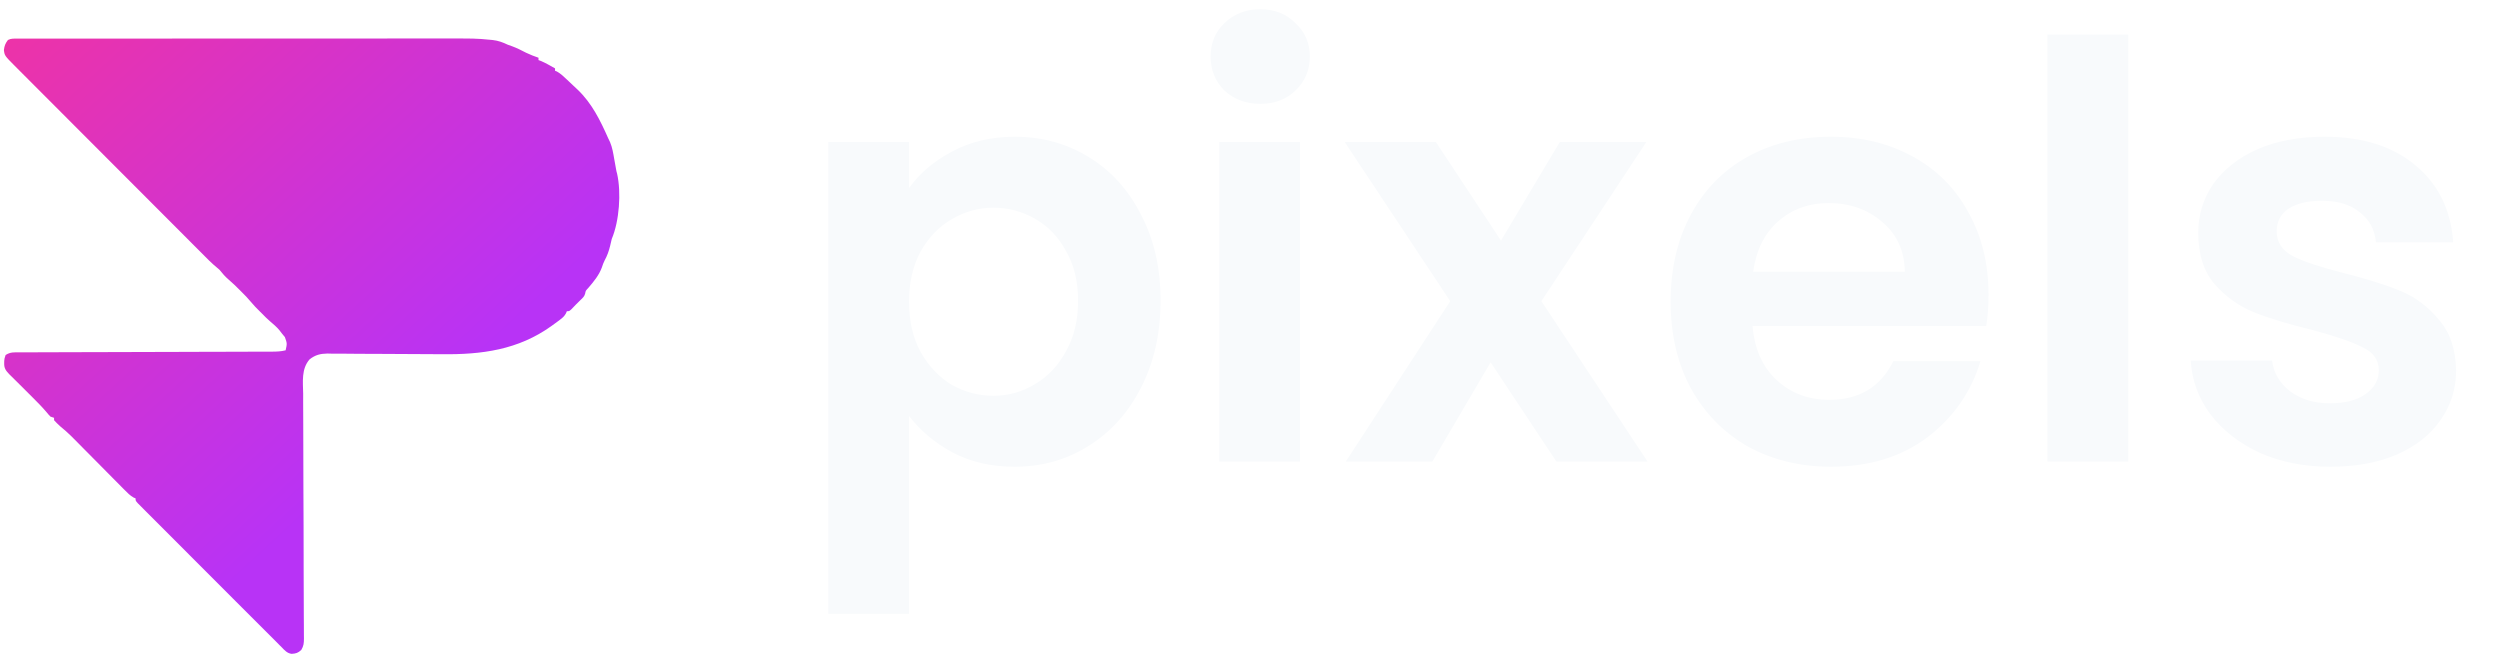
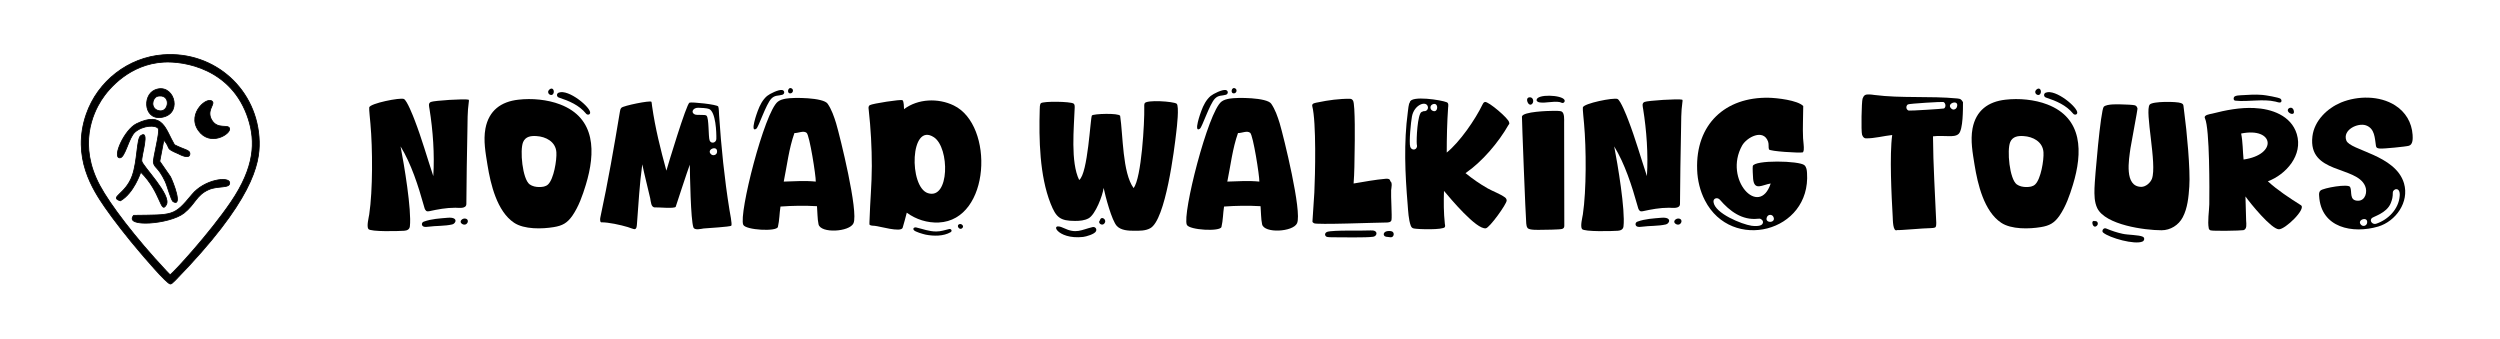
- <svg xmlns="http://www.w3.org/2000/svg" width="130" height="34" viewBox="0 0 130 34" fill="none">
-   <path d="M47.27 9.78C47.81 9.02 48.55 8.39 49.49 7.89C50.45 7.37 51.54 7.11 52.76 7.11C54.18 7.11 55.46 7.46 56.6 8.16C57.76 8.86 58.67 9.86 59.33 11.161C60.01 12.441 60.35 13.931 60.35 15.63C60.35 17.331 60.01 18.84 59.33 20.16C58.67 21.46 57.76 22.471 56.6 23.191C55.46 23.91 54.18 24.27 52.76 24.27C51.54 24.27 50.46 24.02 49.52 23.52C48.6 23.02 47.85 22.39 47.27 21.631V31.921H43.07V7.38H47.27V9.78ZM56.06 15.63C56.06 14.63 55.85 13.771 55.43 13.05C55.03 12.31 54.49 11.751 53.81 11.37C53.15 10.991 52.43 10.8 51.65 10.8C50.89 10.8 50.17 11.001 49.49 11.4C48.83 11.78 48.29 12.341 47.87 13.081C47.47 13.82 47.27 14.691 47.27 15.691C47.27 16.691 47.47 17.561 47.87 18.3C48.29 19.041 48.83 19.61 49.49 20.011C50.17 20.39 50.89 20.581 51.65 20.581C52.43 20.581 53.15 20.381 53.81 19.98C54.49 19.581 55.03 19.011 55.43 18.27C55.85 17.53 56.06 16.651 56.06 15.63ZM65.532 5.4C64.792 5.4 64.172 5.17 63.672 4.71C63.192 4.23 62.952 3.64 62.952 2.94C62.952 2.24 63.192 1.66 63.672 1.2C64.172 0.72 64.792 0.48 65.532 0.48C66.272 0.48 66.882 0.72 67.362 1.2C67.862 1.66 68.112 2.24 68.112 2.94C68.112 3.64 67.862 4.23 67.362 4.71C66.882 5.17 66.272 5.4 65.532 5.4ZM67.602 7.38V24H63.402V7.38H67.602ZM80.932 24L77.512 18.84L74.482 24H69.982L75.412 15.661L69.922 7.38H74.662L78.052 12.511L81.112 7.38H85.612L80.152 15.661L85.672 24H80.932ZM103.403 15.331C103.403 15.931 103.363 16.471 103.283 16.951H91.133C91.233 18.151 91.653 19.09 92.393 19.77C93.133 20.451 94.043 20.791 95.123 20.791C96.683 20.791 97.793 20.12 98.453 18.78H102.983C102.503 20.381 101.583 21.701 100.223 22.741C98.863 23.761 97.193 24.27 95.213 24.27C93.613 24.27 92.173 23.921 90.893 23.221C89.633 22.5 88.643 21.491 87.923 20.191C87.223 18.89 86.873 17.39 86.873 15.691C86.873 13.97 87.223 12.46 87.923 11.161C88.623 9.86 89.603 8.86 90.863 8.16C92.123 7.46 93.573 7.11 95.213 7.11C96.793 7.11 98.203 7.45 99.443 8.13C100.703 8.81 101.673 9.78 102.353 11.04C103.053 12.28 103.403 13.71 103.403 15.331ZM99.053 14.13C99.033 13.05 98.643 12.191 97.883 11.55C97.123 10.89 96.193 10.56 95.093 10.56C94.053 10.56 93.173 10.88 92.453 11.521C91.753 12.14 91.323 13.011 91.163 14.13H99.053ZM110.668 1.8V24H106.468V1.8H110.668ZM121.178 24.27C119.818 24.27 118.598 24.03 117.518 23.55C116.438 23.05 115.578 22.381 114.938 21.541C114.318 20.701 113.978 19.77 113.918 18.75H118.148C118.228 19.39 118.538 19.921 119.078 20.34C119.638 20.761 120.328 20.971 121.148 20.971C121.948 20.971 122.568 20.811 123.008 20.491C123.468 20.171 123.698 19.761 123.698 19.261C123.698 18.721 123.418 18.32 122.858 18.061C122.318 17.78 121.448 17.48 120.248 17.16C119.008 16.86 117.988 16.55 117.188 16.23C116.408 15.911 115.728 15.421 115.148 14.761C114.588 14.101 114.308 13.21 114.308 12.091C114.308 11.171 114.568 10.331 115.088 9.57C115.628 8.81 116.388 8.21 117.368 7.77C118.368 7.33 119.538 7.11 120.878 7.11C122.858 7.11 124.438 7.61 125.618 8.61C126.798 9.59 127.448 10.921 127.568 12.601H123.548C123.488 11.941 123.208 11.421 122.708 11.04C122.228 10.64 121.578 10.441 120.758 10.441C119.998 10.441 119.408 10.581 118.988 10.861C118.588 11.14 118.388 11.53 118.388 12.03C118.388 12.591 118.668 13.021 119.228 13.32C119.788 13.601 120.658 13.89 121.838 14.191C123.038 14.491 124.028 14.8 124.808 15.12C125.588 15.441 126.258 15.941 126.818 16.62C127.398 17.28 127.698 18.16 127.718 19.261C127.718 20.221 127.448 21.081 126.908 21.84C126.388 22.601 125.628 23.201 124.628 23.64C123.648 24.061 122.498 24.27 121.178 24.27Z" fill="#F8FAFC" />
-   <path d="M0.927 2.009C0.968 2.009 1.008 2.009 1.05 2.008C1.188 2.008 1.325 2.008 1.463 2.008C1.562 2.008 1.661 2.008 1.76 2.008C2.033 2.008 2.307 2.008 2.58 2.008C2.875 2.008 3.169 2.007 3.463 2.007C4.041 2.007 4.619 2.006 5.196 2.006C5.666 2.006 6.136 2.006 6.606 2.006C7.939 2.005 9.271 2.005 10.604 2.005C10.676 2.005 10.748 2.005 10.822 2.005C10.894 2.005 10.966 2.005 11.04 2.005C12.205 2.005 13.369 2.005 14.534 2.004C15.73 2.003 16.926 2.003 18.122 2.003C18.793 2.003 19.465 2.002 20.136 2.002C20.708 2.001 21.281 2.001 21.853 2.001C22.144 2.002 22.436 2.002 22.728 2.001C24.741 1.998 24.741 1.998 25.481 2.068C25.527 2.072 25.573 2.076 25.62 2.081C25.913 2.115 26.141 2.2 26.404 2.325C26.482 2.354 26.56 2.382 26.639 2.409C26.889 2.501 27.121 2.621 27.358 2.743C27.568 2.846 27.782 2.925 28.002 3.002C28.002 3.043 28.002 3.083 28.002 3.125C28.041 3.139 28.081 3.153 28.121 3.168C28.379 3.278 28.619 3.417 28.862 3.556C28.862 3.597 28.862 3.638 28.862 3.68C28.895 3.693 28.927 3.706 28.961 3.719C29.165 3.835 29.326 3.992 29.496 4.153C29.549 4.204 29.549 4.204 29.604 4.255C29.674 4.321 29.744 4.388 29.814 4.454C29.887 4.524 29.961 4.592 30.035 4.661C30.777 5.366 31.218 6.267 31.627 7.191C31.658 7.256 31.69 7.322 31.722 7.389C31.843 7.675 31.889 7.975 31.942 8.28C31.963 8.394 31.983 8.509 32.004 8.623C32.013 8.673 32.022 8.723 32.031 8.775C32.055 8.912 32.055 8.912 32.09 9.034C32.309 10.02 32.207 11.488 31.811 12.426C31.782 12.545 31.753 12.664 31.727 12.784C31.66 13.061 31.576 13.295 31.44 13.544C31.38 13.659 31.341 13.773 31.301 13.896C31.154 14.304 30.871 14.65 30.59 14.974C30.454 15.119 30.454 15.119 30.429 15.263C30.389 15.417 30.303 15.491 30.189 15.598C30.023 15.754 29.867 15.921 29.708 16.086C29.599 16.183 29.599 16.183 29.477 16.183C29.453 16.238 29.453 16.238 29.43 16.294C29.344 16.447 29.262 16.518 29.123 16.623C29.076 16.658 29.029 16.693 28.981 16.73C28.905 16.785 28.905 16.785 28.828 16.841C28.775 16.88 28.723 16.918 28.669 16.957C26.944 18.191 25.058 18.444 22.972 18.419C22.706 18.416 22.44 18.415 22.174 18.415C21.418 18.414 20.663 18.41 19.907 18.403C19.487 18.399 19.067 18.397 18.647 18.398C18.383 18.398 18.119 18.395 17.855 18.391C17.653 18.388 17.45 18.39 17.247 18.39C17.14 18.387 17.14 18.387 17.029 18.384C16.656 18.39 16.396 18.454 16.098 18.687C15.662 19.188 15.755 19.849 15.765 20.477C15.765 20.62 15.765 20.763 15.764 20.906C15.763 21.212 15.765 21.519 15.768 21.826C15.772 22.31 15.772 22.795 15.772 23.28C15.772 23.959 15.774 24.639 15.777 25.318C15.781 26.017 15.784 26.715 15.786 27.414C15.786 27.457 15.786 27.5 15.786 27.545C15.788 28.015 15.789 28.485 15.789 28.956C15.789 28.997 15.789 29.038 15.789 29.081C15.789 29.287 15.79 29.493 15.79 29.699C15.79 30.181 15.792 30.663 15.795 31.145C15.797 31.445 15.797 31.744 15.798 32.044C15.799 32.183 15.799 32.322 15.801 32.461C15.803 32.65 15.803 32.84 15.803 33.029C15.804 33.084 15.805 33.14 15.805 33.197C15.804 33.446 15.794 33.581 15.665 33.8C15.491 33.956 15.39 33.986 15.162 34C14.933 33.969 14.8 33.818 14.648 33.658C14.591 33.601 14.591 33.601 14.532 33.543C14.443 33.454 14.355 33.365 14.267 33.275C14.1 33.105 13.931 32.937 13.761 32.77C13.371 32.384 12.983 31.996 12.596 31.607C12.479 31.491 12.363 31.374 12.247 31.258C11.84 30.851 11.434 30.444 11.028 30.037C10.649 29.657 10.271 29.279 9.892 28.9C9.566 28.573 9.24 28.247 8.914 27.92C8.719 27.725 8.525 27.531 8.331 27.336C8.148 27.154 7.967 26.972 7.785 26.79C7.718 26.723 7.651 26.656 7.584 26.589C7.493 26.498 7.403 26.407 7.312 26.316C7.261 26.265 7.21 26.214 7.158 26.161C7.05 26.038 7.05 26.038 7.05 25.915C6.999 25.894 6.999 25.894 6.948 25.873C6.763 25.768 6.625 25.628 6.478 25.477C6.446 25.445 6.414 25.413 6.381 25.38C6.276 25.275 6.172 25.169 6.068 25.063C5.994 24.989 5.921 24.915 5.848 24.842C5.655 24.648 5.463 24.454 5.271 24.259C4.964 23.949 4.656 23.639 4.349 23.329C4.241 23.221 4.135 23.113 4.028 23.004C3.962 22.938 3.895 22.871 3.829 22.804C3.8 22.774 3.77 22.744 3.74 22.713C3.542 22.514 3.334 22.336 3.118 22.157C2.941 21.992 2.941 21.992 2.811 21.85C2.811 21.809 2.811 21.768 2.811 21.726C2.75 21.706 2.689 21.686 2.626 21.665C2.532 21.569 2.532 21.569 2.431 21.446C2.199 21.172 1.952 20.92 1.697 20.668C1.655 20.626 1.612 20.583 1.569 20.54C1.487 20.458 1.405 20.377 1.323 20.295C1.183 20.157 1.045 20.018 0.906 19.879C0.833 19.807 0.833 19.807 0.759 19.734C0.713 19.688 0.666 19.641 0.618 19.594C0.571 19.547 0.524 19.501 0.475 19.453C0.299 19.267 0.213 19.148 0.218 18.893C0.219 18.851 0.219 18.809 0.22 18.766C0.23 18.647 0.23 18.647 0.291 18.462C0.535 18.299 0.747 18.321 1.03 18.322C1.116 18.322 1.116 18.322 1.204 18.321C1.397 18.32 1.59 18.32 1.783 18.32C1.922 18.32 2.06 18.319 2.198 18.319C2.496 18.317 2.794 18.317 3.092 18.316C3.563 18.316 4.033 18.314 4.504 18.312C5.164 18.31 5.824 18.308 6.484 18.307C6.547 18.306 6.547 18.306 6.611 18.306C6.653 18.306 6.695 18.306 6.738 18.306C7.333 18.305 7.927 18.303 8.522 18.301C8.563 18.301 8.605 18.301 8.648 18.301C9.345 18.299 10.042 18.297 10.739 18.294C11.208 18.293 11.676 18.292 12.144 18.291C12.435 18.29 12.726 18.289 13.018 18.288C13.153 18.288 13.288 18.288 13.423 18.288C13.608 18.287 13.792 18.287 13.976 18.286C14.03 18.286 14.084 18.286 14.139 18.286C14.385 18.285 14.613 18.277 14.853 18.216C14.932 17.861 14.932 17.861 14.815 17.53C14.767 17.472 14.719 17.413 14.669 17.353C14.622 17.292 14.575 17.231 14.527 17.169C14.379 16.993 14.211 16.849 14.035 16.702C13.89 16.578 13.758 16.443 13.624 16.306C13.59 16.273 13.556 16.239 13.521 16.204C13.35 16.036 13.184 15.868 13.033 15.683C12.89 15.509 12.74 15.354 12.58 15.197C12.548 15.165 12.515 15.132 12.482 15.098C12.292 14.904 12.099 14.72 11.893 14.543C11.708 14.384 11.564 14.218 11.412 14.027C11.31 13.934 11.205 13.845 11.098 13.758C10.949 13.629 10.814 13.489 10.675 13.35C10.61 13.284 10.544 13.219 10.479 13.153C10.443 13.117 10.407 13.081 10.37 13.044C10.331 13.005 10.293 12.966 10.253 12.927C10.166 12.84 10.079 12.753 9.992 12.666C9.946 12.62 9.9 12.574 9.853 12.526C8.823 11.495 7.793 10.464 6.764 9.432C6.612 9.28 6.46 9.127 6.308 8.975C6.278 8.945 6.247 8.914 6.216 8.883C5.725 8.392 5.234 7.9 4.743 7.408C4.239 6.903 3.735 6.398 3.23 5.892C2.947 5.609 2.664 5.325 2.381 5.042C2.115 4.776 1.849 4.509 1.583 4.242C1.486 4.145 1.388 4.047 1.29 3.949C1.157 3.816 1.024 3.682 0.89 3.548C0.852 3.51 0.813 3.471 0.773 3.431C0.24 2.895 0.24 2.895 0.203 2.602C0.231 2.376 0.277 2.258 0.414 2.078C0.588 1.991 0.733 2.009 0.927 2.009Z" fill="url(#paint0_linear_7130_1281)" />
+ <svg xmlns="http://www.w3.org/2000/svg" xmlns:xlink="http://www.w3.org/1999/xlink" version="1.1" width="304.8mm" height="41.275mm" viewBox="0 0 304.8 41.275">
  <defs>
-     <linearGradient id="paint0_linear_7130_1281" x1="-2.037" y1="-2.8" x2="21.003" y2="22.16" gradientUnits="userSpaceOnUse">
-       <stop stop-color="#F6339A" />
-       <stop offset="1" stop-color="#B833F6" />
-     </linearGradient>
+     <path id="path_2026ed823f460e1adfd6be880aa170bc" d="M 48.837 17.851 C 50.139 19.972 51 22.671 51.672 25.071 C 51.735 25.285 51.777 25.563 51.966 25.713 C 52.05 25.778 52.197 25.778 52.302 25.756 C 53.394 25.521 54.381 25.328 55.515 25.328 C 55.935 25.328 56.859 25.499 56.859 24.856 C 56.88 21.9 56.922 18.943 56.985 15.987 C 57.006 14.83 56.985 13.587 57.153 12.451 C 57.174 12.344 57.195 12.237 57.132 12.152 C 56.649 12.023 52.932 12.259 52.533 12.43 C 52.176 12.58 52.323 12.987 52.365 13.287 C 52.785 15.901 52.995 18.815 52.827 21.471 C 52.071 19.2 51.42 16.886 50.559 14.658 C 50.391 14.208 49.614 12.216 49.236 12.066 C 48.774 11.873 45.121 12.601 45.016 13.094 C 44.974 13.287 45.142 14.765 45.163 15.087 C 45.436 18.108 45.457 23.185 45.016 26.142 C 44.953 26.549 44.68 27.577 44.911 27.92 C 45.163 28.284 48.69 28.177 49.278 28.134 C 49.614 28.113 49.929 27.984 49.971 27.599 C 50.202 25.606 49.257 19.993 48.837 17.851 Z M 52.218 27.642 C 53.163 27.513 54.213 27.577 55.137 27.363 C 55.599 27.256 55.914 26.442 54.591 26.549 C 53.604 26.635 52.617 26.677 51.672 27.02 C 51.358 27.127 51.358 27.556 51.694 27.642 C 51.84 27.684 52.071 27.663 52.218 27.642 Z M 56.775 26.656 C 56.376 26.549 55.893 27.02 56.334 27.299 C 56.922 27.663 57.342 26.806 56.775 26.656 Z" fill-rule="evenodd" fill="#000000" fill-opacity="1" stroke="none" stroke-opacity="1" stroke-width="0.1" stroke-linecap="round" stroke-linejoin="round" />
+     <path id="path_f3adf2d273e6dd551e8abb9b780e9c8e" d="M 67.457 11.425 C 67.646 11.082 67.394 10.589 67.016 10.889 C 66.491 11.318 67.205 11.853 67.457 11.425 Z M 71.949 13.783 C 72.096 13.141 69.304 10.805 68.107 11.298 C 67.813 11.427 67.855 11.812 68.149 11.898 C 69.388 12.305 70.606 12.819 71.446 13.847 C 71.572 14.019 71.886 14.04 71.949 13.783 Z M 67.519 27.688 C 68.569 27.516 69.157 27.195 69.787 26.295 C 70.564 25.16 71.026 23.831 71.425 22.525 C 72.621 18.604 72.663 14.405 68.296 12.733 C 66.742 12.134 64.832 11.962 63.194 12.155 C 61.094 12.391 59.604 13.462 59.184 15.669 C 58.911 17.147 59.205 18.668 59.436 20.125 C 59.814 22.46 60.59 25.76 62.669 27.152 C 63.908 27.988 66.112 27.924 67.519 27.688 Z M 65.733 22.803 C 65.334 22.803 64.914 22.717 64.578 22.482 C 63.696 21.839 63.36 18.304 63.78 17.318 C 64.074 16.633 64.746 16.547 65.397 16.59 C 66.552 16.654 67.749 17.276 67.833 18.561 C 67.896 19.525 67.518 21.818 66.825 22.482 C 66.531 22.76 66.132 22.803 65.733 22.803 Z" fill-rule="evenodd" fill="#000000" fill-opacity="1" stroke="none" stroke-opacity="1" stroke-width="0.1" stroke-linecap="round" stroke-linejoin="round" />
+     <path id="path_8a822ef4f488ee7a4ec1c441ab9542ff" d="M 81.246 20.807 C 80.532 18.215 79.881 15.601 79.503 12.945 C 79.482 12.837 79.461 12.473 79.419 12.409 C 79.293 12.216 76.017 12.88 75.765 13.137 C 75.639 13.266 75.597 13.459 75.576 13.63 C 74.863 17.937 74.128 22.179 73.204 26.464 C 73.162 26.614 73.12 27.042 73.288 27.106 C 74.17 27.085 75.681 27.428 76.542 27.685 C 76.689 27.728 77.277 27.963 77.382 27.942 C 77.634 27.899 77.634 27.535 77.655 27.342 C 77.844 24.9 77.97 22.457 78.306 20.036 C 78.6 21.429 78.957 22.8 79.272 24.171 C 79.356 24.557 79.356 25.328 79.881 25.285 C 80.322 25.264 82.169 25.457 82.379 25.221 C 82.379 25.221 83.87 20.658 84.101 20.079 C 84.122 21.364 84.206 26.806 84.542 27.728 C 84.689 28.113 85.487 27.899 85.781 27.856 C 86.181 27.813 89.037 27.663 89.163 27.513 C 89.289 27.363 88.974 25.842 88.932 25.564 C 88.323 21.772 87.924 17.872 87.672 14.037 C 87.651 13.802 87.651 13.159 87.567 12.987 C 87.441 12.73 84.312 12.409 84.06 12.516 C 83.682 12.688 81.456 20.058 81.246 20.807 Z M 86.517 17.122 C 86.349 16.651 86.454 14.402 86.139 14.102 C 85.971 13.93 84.983 14.08 84.71 13.952 C 84.185 13.716 84.479 13.137 85.11 13.137 C 85.383 13.137 86.223 13.18 86.454 13.287 C 87.273 13.652 87.357 16.158 87.336 16.951 C 87.315 17.422 86.685 17.572 86.517 17.122 Z M 86.727 18.836 C 85.992 18.237 87.546 17.615 87.42 18.558 C 87.378 18.879 86.979 19.029 86.727 18.836 Z" fill-rule="evenodd" fill="#000000" fill-opacity="1" stroke="none" stroke-opacity="1" stroke-width="0.1" stroke-linecap="round" stroke-linejoin="round" />
+     <path id="path_ad9d5d152859b66e636fb65929da0765" d="M 96.52 10.782 C 96.058 10.525 95.869 11.446 96.394 11.382 C 96.688 11.339 96.793 10.932 96.52 10.782 Z M 92.216 15.688 C 92.489 15.496 93.392 12.689 94.043 12.025 C 94.484 11.575 94.883 11.703 95.386 11.553 C 95.701 11.446 95.68 11.039 95.365 10.975 C 94.946 10.889 93.854 11.425 93.518 11.703 C 92.972 12.175 92.636 12.839 92.384 13.524 C 92.321 13.674 91.376 16.288 92.216 15.688 Z M 95.156 25.182 C 96.646 25.075 98.116 25.053 99.607 25.139 C 99.67 25.825 99.649 26.682 99.796 27.346 C 100.048 28.481 103.575 28.288 104.058 27.217 C 104.688 25.825 102.42 16.655 101.937 15.026 C 101.685 14.212 101.391 13.355 100.909 12.648 C 100.384 11.877 96.73 11.856 95.806 12.027 C 95.471 12.091 95.114 12.177 94.841 12.391 C 93.203 13.634 90.032 26.146 90.62 27.41 C 90.914 28.053 94.694 28.267 94.841 27.667 C 95.03 26.896 95.03 25.975 95.156 25.182 Z M 95.554 22.14 C 95.953 20.189 96.184 18.109 96.856 16.222 C 97.297 16.243 97.99 15.879 98.347 16.201 C 98.704 16.501 99.481 21.453 99.46 22.14 C 98.2 22.011 96.814 22.097 95.554 22.14 Z" fill-rule="evenodd" fill="#000000" fill-opacity="1" stroke="none" stroke-opacity="1" stroke-width="0.1" stroke-linecap="round" stroke-linejoin="round" />
+     <path id="path_2fdb481210e6fba3121f007f2d252599" d="M 110.554 25.929 C 111.688 26.763 113.073 27.191 114.458 27.127 C 120.778 26.827 121.24 15.259 116.285 12.859 C 114.395 11.938 111.918 12.024 110.219 13.309 C 110.198 13.073 110.219 12.366 110.029 12.216 C 109.862 12.088 106.376 12.623 106.061 12.816 C 105.83 12.945 105.893 13.18 105.914 13.395 C 106.166 15.666 106.292 17.98 106.292 20.251 C 106.292 22.436 106.082 24.557 106.019 26.72 C 106.019 26.806 105.977 27.383 106.019 27.405 C 106.187 27.533 106.439 27.511 106.649 27.533 C 107.216 27.576 109.841 28.372 110.05 27.772 C 110.24 27.194 110.386 26.529 110.554 25.929 Z M 113.134 23.55 C 110.782 22.801 110.95 14.809 113.869 16.737 C 115.8 18.023 115.779 24.386 113.134 23.55 Z M 117.355 27.771 C 117.544 27.536 117.229 27.257 116.998 27.321 C 116.494 27.45 116.998 28.2 117.355 27.771 Z M 115.906 28.305 C 116.137 28.156 115.969 27.877 115.738 27.92 C 115.172 28.049 114.731 28.222 114.143 28.222 C 113.262 28.222 112.527 27.92 111.688 27.727 C 111.499 27.683 111.268 27.813 111.394 28.027 C 111.52 28.263 112.569 28.541 112.842 28.605 C 113.808 28.798 115.025 28.82 115.906 28.305 Z" fill-rule="evenodd" fill="#000000" fill-opacity="1" stroke="none" stroke-opacity="1" stroke-width="0.1" stroke-linecap="round" stroke-linejoin="round" />
+     <path id="path_ff45c3be2d8b16e1b05fecb6e4e06876" d="M 138.207 22.928 C 136.842 21.064 136.926 16.479 136.569 14.123 C 136.401 13.758 133.294 13.866 133.126 14.08 C 132.937 14.315 132.643 21.171 131.572 21.943 C 130.501 19.757 130.942 15.558 131.026 13.137 C 131.026 12.966 131.047 12.73 130.879 12.623 C 130.48 12.366 127.225 12.323 126.91 12.58 C 126.763 12.709 126.763 13.159 126.763 13.351 C 126.658 16.972 126.742 21.407 128.086 24.814 C 128.758 26.506 129.241 26.935 131.068 26.935 C 131.635 26.935 132.223 26.892 132.727 26.613 C 133.546 26.163 134.448 23.828 134.554 22.907 C 134.763 23.914 135.54 26.892 136.17 27.556 C 136.674 28.092 137.577 28.134 138.27 28.134 C 138.921 28.134 139.635 28.156 140.223 27.834 C 142.112 26.849 143.183 18.151 143.414 16.094 C 143.477 15.58 143.792 12.923 143.456 12.644 C 143.099 12.366 139.74 12.13 139.551 12.602 C 139.488 12.773 139.509 12.944 139.509 13.116 C 139.551 14.873 139.173 21.728 138.207 22.928 Z M 134.109 26.851 C 133.773 27.172 134.34 27.579 134.613 27.279 C 135.075 26.786 134.235 26.251 134.109 26.851 Z M 132.054 28.887 C 132.411 28.845 133.482 28.545 133.629 28.18 C 133.755 27.879 133.503 27.622 133.209 27.686 C 131.781 28.029 131.235 28.545 129.66 27.793 C 127.855 26.935 128.799 29.252 132.054 28.887 Z" fill-rule="evenodd" fill="#000000" fill-opacity="1" stroke="none" stroke-opacity="1" stroke-width="0.1" stroke-linecap="round" stroke-linejoin="round" />
+     <path id="path_6e0afad9224d251b874d6357e0167268" d="M 150.601 10.782 C 150.139 10.525 149.95 11.446 150.475 11.382 C 150.768 11.339 150.874 10.932 150.601 10.782 Z M 146.296 15.688 C 146.569 15.496 147.472 12.689 148.123 12.025 C 148.564 11.575 148.963 11.703 149.467 11.553 C 149.782 11.446 149.761 11.039 149.446 10.975 C 149.026 10.889 147.934 11.425 147.598 11.703 C 147.052 12.175 146.716 12.839 146.464 13.524 C 146.401 13.674 145.456 16.288 146.296 15.688 Z M 149.236 25.182 C 150.726 25.075 152.196 25.053 153.687 25.139 C 153.75 25.825 153.729 26.682 153.876 27.346 C 154.128 28.481 157.655 28.288 158.138 27.217 C 158.768 25.825 156.5 16.655 156.018 15.026 C 155.766 14.212 155.472 13.355 154.989 12.648 C 154.464 11.877 150.81 11.856 149.887 12.027 C 149.551 12.091 149.194 12.177 148.921 12.391 C 147.283 13.634 144.113 26.146 144.701 27.41 C 144.994 28.053 148.774 28.267 148.921 27.667 C 149.11 26.896 149.11 25.975 149.236 25.182 Z M 149.635 22.14 C 150.034 20.189 150.265 18.109 150.936 16.222 C 151.377 16.243 152.07 15.879 152.427 16.201 C 152.784 16.501 153.561 21.453 153.54 22.14 C 152.28 22.011 150.894 22.097 149.635 22.14 Z" fill-rule="evenodd" fill="#000000" fill-opacity="1" stroke="none" stroke-opacity="1" stroke-width="0.1" stroke-linecap="round" stroke-linejoin="round" />
+     <path id="path_9341829e46a2b0abaa0c1e3cd93c0251" d="M 169.503 22.094 C 169.482 21.794 169.188 21.773 168.957 21.794 C 167.677 21.902 166.312 22.159 165.031 22.373 C 165.136 21.045 165.136 19.695 165.157 18.367 C 165.178 17.509 165.241 12.732 164.968 12.282 C 164.863 12.11 164.758 12.046 164.569 12.046 C 163.351 12.025 161.903 12.218 160.706 12.475 C 160.433 12.539 159.887 12.56 159.992 12.946 C 160.496 14.896 160.349 21.345 160.244 23.487 L 160.013 27.022 C 160.034 27.108 160.118 27.172 160.202 27.215 C 160.349 27.429 167.97 27.129 169.02 27.129 C 169.251 27.129 169.587 27.108 169.65 26.829 C 169.734 26.401 169.566 23.937 169.608 23.187 C 169.629 22.93 169.797 22.244 169.503 22.094 Z M 162.511 28.929 C 163.561 28.929 166.543 28.993 167.425 28.865 C 167.949 28.779 168.054 28.029 167.11 28.093 C 166.081 28.158 162.574 28.029 161.819 28.265 C 161.525 28.372 161.441 28.693 161.734 28.865 C 161.861 28.929 162.343 28.929 162.511 28.929 Z M 169.587 28.179 C 168.537 28.051 168.537 28.8 168.999 28.865 L 169.545 28.929 C 169.986 28.972 170.091 28.243 169.587 28.179 Z" fill-rule="evenodd" fill="#000000" fill-opacity="1" stroke="none" stroke-opacity="1" stroke-width="0.1" stroke-linecap="round" stroke-linejoin="round" />
+     <path id="path_26f6d6357fdeb3027ac4b969fab4e4aa" d="M 176.05 23.272 C 176.806 24.172 179.998 28.007 181.152 27.835 C 181.614 27.771 183.693 24.879 183.693 24.45 C 183.693 24.3 183.609 24.15 183.483 24.064 C 182.895 23.636 182.035 23.336 181.384 22.972 C 180.439 22.436 179.515 21.794 178.675 21.108 C 180.712 19.715 182.706 17.359 183.924 15.216 C 184.008 15.152 184.05 15.023 183.987 14.916 C 183.987 14.488 181.468 12.345 181.048 12.431 C 180.88 12.474 180.817 12.602 180.754 12.731 C 179.872 14.573 177.961 17.337 176.386 18.601 C 176.386 16.78 176.428 14.916 176.554 13.116 C 176.575 12.924 176.638 12.581 176.407 12.474 C 175.778 12.195 171.978 11.595 171.893 12.474 C 171.726 12.645 171.684 13.395 171.642 13.652 C 171.138 17.423 171.306 21.151 171.621 24.943 C 171.684 25.736 171.726 26.764 171.999 27.514 C 172.083 27.707 172.166 27.814 172.376 27.857 C 172.88 27.964 175.966 28.05 176.155 27.685 C 176.218 27.557 176.176 27.407 176.155 27.278 C 176.008 25.95 176.008 24.6 176.05 23.272 Z M 173.59 13.545 L 173.319 13.652 C 172.819 13.888 172.672 17.016 172.735 17.594 C 172.756 17.701 172.777 17.787 172.756 17.894 C 172.651 18.344 172.083 18.344 171.936 17.894 C 171.768 17.359 172.019 14.852 172.144 14.209 C 172.416 12.731 173.923 12.216 174.09 13.031 C 174.153 13.331 173.882 13.609 173.59 13.545 Z M 174.656 13.502 C 174.341 13.352 174.299 12.902 174.635 12.731 C 175.433 12.345 175.391 13.866 174.656 13.502 Z" fill-rule="evenodd" fill="#000000" fill-opacity="1" stroke="none" stroke-opacity="1" stroke-width="0.1" stroke-linecap="round" stroke-linejoin="round" />
+     <path id="path_a903bf7acc85ee94bd3f886681d6ef42" d="M 190.741 12.181 C 190.426 11.56 187.34 11.432 187.34 12.203 C 187.34 12.377 187.571 12.464 187.718 12.486 C 188.474 12.595 189.334 12.309 190.132 12.441 C 190.279 12.463 190.405 12.573 190.552 12.552 C 190.72 12.53 190.825 12.334 190.741 12.181 Z M 186.836 12.616 C 187.025 12.359 186.92 11.909 186.584 11.866 C 185.766 11.78 186.374 13.216 186.836 12.616 Z M 187.802 28.021 C 188.243 28.021 190.174 27.999 190.447 27.913 C 190.636 27.849 190.72 27.742 190.72 27.528 L 190.699 14.951 C 190.699 14.609 190.762 13.795 190.405 13.602 C 190.216 13.495 189.586 13.516 189.355 13.516 C 188.768 13.516 185.702 13.602 185.555 14.202 C 185.534 14.309 185.996 26.371 186.08 27.249 C 186.101 27.442 186.122 27.678 186.269 27.828 C 186.521 28.063 187.466 28.021 187.802 28.021 Z" fill-rule="evenodd" fill="#000000" fill-opacity="1" stroke="none" stroke-opacity="1" stroke-width="0.1" stroke-linecap="round" stroke-linejoin="round" />
+     <path id="path_16ef8e1a6ddd22dbc577bbc5c70d0127" d="M 196.803 17.851 C 198.105 19.972 198.966 22.671 199.638 25.071 C 199.701 25.285 199.743 25.563 199.932 25.713 C 200.016 25.778 200.163 25.778 200.268 25.756 C 201.36 25.521 202.347 25.328 203.481 25.328 C 203.901 25.328 204.825 25.499 204.825 24.856 C 204.846 21.9 204.888 18.943 204.951 15.987 C 204.972 14.83 204.951 13.587 205.119 12.451 C 205.14 12.344 205.161 12.237 205.098 12.152 C 204.615 12.023 200.898 12.259 200.499 12.43 C 200.142 12.58 200.289 12.987 200.331 13.287 C 200.751 15.901 200.961 18.815 200.793 21.471 C 200.037 19.2 199.386 16.886 198.525 14.658 C 198.357 14.208 197.58 12.216 197.202 12.066 C 196.74 11.873 193.087 12.601 192.982 13.094 C 192.94 13.287 193.108 14.765 193.129 15.087 C 193.402 18.108 193.423 23.185 192.982 26.142 C 192.919 26.549 192.646 27.577 192.877 27.92 C 193.129 28.284 196.656 28.177 197.244 28.134 C 197.58 28.113 197.895 27.984 197.937 27.599 C 198.168 25.606 197.223 19.993 196.803 17.851 Z M 200.185 27.642 C 201.129 27.513 202.179 27.577 203.103 27.363 C 203.565 27.256 203.88 26.442 202.557 26.549 C 201.57 26.635 200.583 26.677 199.639 27.02 C 199.324 27.127 199.324 27.556 199.66 27.642 C 199.807 27.684 200.038 27.663 200.185 27.642 Z M 204.741 26.656 C 204.342 26.549 203.859 27.02 204.3 27.299 C 204.888 27.663 205.308 26.806 204.741 26.656 Z" fill-rule="evenodd" fill="#000000" fill-opacity="1" stroke="none" stroke-opacity="1" stroke-width="0.1" stroke-linecap="round" stroke-linejoin="round" />
+     <path id="path_46ab6bcacbf967c209a88245f64c4d12" d="M 215.883 22.372 C 214.497 26.603 210.088 21.886 212.397 17.747 C 212.964 16.739 215.001 15.646 215.568 17.274 C 215.673 17.552 215.589 18.002 215.673 18.216 C 215.778 18.452 219.305 18.666 219.788 18.581 C 219.872 18.516 219.893 18.388 219.914 18.281 C 219.956 17.831 219.851 17.317 219.83 16.845 C 219.767 15.539 219.851 14.232 219.851 12.925 C 219.158 12.218 216.638 11.939 215.652 11.918 C 210.361 11.811 206.708 15.131 206.917 20.701 C 206.959 21.986 207.274 23.293 207.862 24.429 C 211.096 30.749 220.796 28.328 220.313 21.087 C 220.292 20.744 220.25 20.38 219.998 20.144 C 219.389 19.587 213.867 19.48 213.699 20.251 C 213.657 20.487 213.72 21.515 213.741 21.815 C 213.888 23.314 214.875 22.522 215.883 22.372 Z M 213.552 27.525 C 212.377 27.353 209.08 26.025 208.912 24.632 C 208.849 24.161 209.395 24.011 209.689 24.354 C 210.886 25.746 212.398 26.882 214.329 26.668 C 214.476 26.646 214.602 26.646 214.728 26.732 C 214.959 26.882 215.022 27.139 214.833 27.353 C 214.602 27.61 213.867 27.568 213.552 27.525 Z M 215.442 26.432 C 215.589 26.132 216.03 26.111 216.198 26.411 C 216.639 27.246 215.022 27.268 215.442 26.432 Z" fill-rule="evenodd" fill="#000000" fill-opacity="1" stroke="none" stroke-opacity="1" stroke-width="0.1" stroke-linecap="round" stroke-linejoin="round" />
+     <path id="path_0cd4dc35dd5503fca734324496d7f6ea" d="M 231.305 28.05 C 231.62 28.093 234.58 27.815 235.356 27.815 C 235.503 27.815 235.86 27.793 235.965 27.708 C 236.07 27.622 236.07 27.301 236.07 27.173 C 235.923 23.641 235.692 20.153 235.671 16.622 C 236.343 16.536 236.994 16.6 237.666 16.6 C 238.044 16.6 238.506 16.6 238.801 16.321 C 239.347 15.805 239.326 13.268 239.326 12.454 C 239.116 12.111 239.053 12.046 238.633 12.004 C 235.253 11.682 231.851 12.004 228.492 11.575 C 228.219 11.532 227.61 11.447 227.379 11.596 C 227.232 11.682 227.148 11.854 227.085 12.025 C 226.959 12.411 226.896 16.01 227.022 16.417 C 227.106 16.653 227.232 16.867 227.505 16.867 C 228.492 16.888 229.689 16.567 230.697 16.46 C 230.361 18.903 230.613 23.874 230.76 26.445 C 230.781 26.745 230.76 28.329 231.305 28.05 Z M 232.71 13.482 C 232.374 13.375 232.332 12.925 232.605 12.732 C 232.773 12.625 236.826 12.389 236.93 12.432 C 237.224 12.539 237.287 13.053 237.014 13.225 C 236.93 13.267 232.857 13.524 232.71 13.482 Z M 237.94 13.268 C 237.142 12.625 238.906 12.025 238.591 13.032 C 238.507 13.311 238.171 13.46 237.94 13.268 Z" fill-rule="evenodd" fill="#000000" fill-opacity="1" stroke="none" stroke-opacity="1" stroke-width="0.1" stroke-linecap="round" stroke-linejoin="round" />
+     <path id="path_1d603ee866a2ff6a09607884a82dff7b" d="M 248.764 11.425 C 248.953 11.082 248.701 10.589 248.323 10.889 C 247.798 11.318 248.512 11.853 248.764 11.425 Z M 253.256 13.783 C 253.403 13.141 250.611 10.805 249.414 11.298 C 249.12 11.427 249.162 11.812 249.456 11.898 C 250.695 12.305 251.912 12.819 252.752 13.847 C 252.878 14.019 253.193 14.04 253.256 13.783 Z M 248.826 27.688 C 249.876 27.516 250.464 27.195 251.094 26.295 C 251.87 25.16 252.332 23.831 252.731 22.525 C 253.928 18.604 253.97 14.405 249.603 12.733 C 248.049 12.134 246.138 11.962 244.501 12.155 C 242.401 12.391 240.91 13.462 240.49 15.669 C 240.217 17.147 240.511 18.668 240.742 20.125 C 241.12 22.46 241.897 25.76 243.976 27.152 C 245.214 27.988 247.419 27.924 248.826 27.688 Z M 247.04 22.803 C 246.641 22.803 246.221 22.717 245.885 22.482 C 245.003 21.839 244.667 18.304 245.087 17.318 C 245.381 16.633 246.053 16.547 246.704 16.59 C 247.859 16.654 249.056 17.276 249.14 18.561 C 249.203 19.525 248.825 21.818 248.132 22.482 C 247.838 22.76 247.439 22.803 247.04 22.803 Z" fill-rule="evenodd" fill="#000000" fill-opacity="1" stroke="none" stroke-opacity="1" stroke-width="0.1" stroke-linecap="round" stroke-linejoin="round" />
+     <path id="path_83ad6ff2e3ccf05f27565562f3e18667" d="M 266.121 26.488 C 266.709 25.374 266.835 24.003 266.919 22.76 C 267.066 20.746 266.604 15.862 266.31 13.741 C 266.268 13.462 266.247 13.162 266.205 12.884 C 266.184 12.691 266.058 12.627 265.89 12.562 C 265.407 12.369 262.426 12.327 262.09 12.755 C 261.46 13.548 263.014 20.04 262.365 21.796 C 262.176 22.289 261.611 22.782 261.066 22.782 C 258.951 22.76 259.558 19.44 259.747 18.068 C 259.83 17.533 260.626 13.312 260.605 13.248 C 260.563 13.055 260.48 12.905 260.291 12.841 C 260.144 12.777 259.055 12.734 258.825 12.734 C 258.3 12.712 256.872 12.648 256.494 13.012 C 256.116 13.355 255.381 21.882 255.36 22.953 C 255.339 23.767 255.339 24.624 255.695 25.374 C 256.702 27.431 261.504 28.073 263.539 28.073 C 264.61 28.073 265.617 27.452 266.121 26.488 Z M 255.402 26.96 C 254.835 26.745 255.15 28.009 255.654 27.517 C 255.885 27.302 255.738 26.895 255.402 26.96 Z M 261.218 29.445 C 261.449 29.338 261.512 28.995 261.26 28.866 C 260.798 28.631 259.433 28.652 258.782 28.502 C 258.089 28.352 257.459 28.138 256.788 27.859 C 256.43 27.709 256.2 28.181 256.41 28.352 C 257.187 29.016 260.294 29.873 261.218 29.445 Z" fill-rule="evenodd" fill="#000000" fill-opacity="1" stroke="none" stroke-opacity="1" stroke-width="0.1" stroke-linecap="round" stroke-linejoin="round" />
+     <path id="path_93168d4dfab4662a34972632d1602d5e" d="M 279.666 13.535 C 279.519 12.764 278.595 13.256 279.057 13.706 C 279.288 13.942 279.771 14.006 279.666 13.535 Z M 273.766 23.949 C 274.354 24.784 276.916 27.934 277.84 27.955 C 278.616 27.977 281.22 25.448 280.527 25.02 C 279.141 24.142 277.714 23.22 276.497 22.106 C 278.723 21.271 280.801 18.913 280.024 16.342 C 279.331 14.071 276.917 13.257 274.838 13.171 C 273.095 13.085 271.373 13.428 269.693 13.857 C 269.42 13.921 268.622 14.007 268.832 14.435 C 269.42 15.678 269.378 23.327 269.357 24.913 C 269.336 25.77 269.126 27.012 269.294 27.848 C 269.315 27.955 269.399 28.041 269.504 28.084 C 269.798 28.191 273.2 28.127 273.514 28.062 C 273.976 27.955 273.872 27.291 273.85 26.927 C 273.808 25.941 273.808 24.934 273.766 23.949 Z M 273.241 16.279 C 277.273 15.464 277.714 18.85 273.535 19.45 C 273.43 18.4 273.451 17.328 273.241 16.279 Z M 278.007 12.494 C 278.217 12.43 278.196 12.173 278.049 12.044 C 277.84 11.873 276.161 11.594 275.846 11.573 C 274.943 11.487 274.061 11.573 273.158 11.615 C 272.99 11.615 272.57 11.658 272.444 11.764 C 272.276 11.891 272.276 12.251 272.528 12.272 C 274.103 12.442 275.888 12.023 277.42 12.387 C 277.546 12.408 277.882 12.537 278.007 12.494 Z" fill-rule="evenodd" fill="#000000" fill-opacity="1" stroke="none" stroke-opacity="1" stroke-width="0.1" stroke-linecap="round" stroke-linejoin="round" />
+     <path id="path_85ee05a57d9167c210abe196782b5fe4" d="M 289.947 27.622 C 292.088 26.98 293.767 24.644 293.096 22.352 C 292.067 18.861 286.505 18.347 286.064 17.126 C 285.582 15.84 287.45 14.941 288.457 15.283 C 289.548 15.669 289.528 16.847 289.674 17.768 C 289.716 18.068 289.926 18.09 290.178 18.111 C 290.514 18.154 293.389 17.876 293.704 17.768 C 294.208 17.597 294.166 16.869 294.145 16.44 C 294.04 14.919 293.285 13.655 292.005 12.841 C 290.117 11.641 287.451 11.663 285.415 12.498 C 283.735 13.205 282.16 14.705 281.929 16.633 C 281.383 21.238 287.283 20.189 288.354 22.674 C 288.669 23.38 288.396 24.473 287.493 24.473 C 286.36 24.473 286.8 23.338 286.527 22.802 C 286.317 22.373 283.273 22.909 282.916 23.23 C 282.727 23.402 282.727 23.637 282.748 23.873 C 282.958 27.815 286.883 28.522 289.947 27.622 Z M 289.148 26.616 C 289.316 26.402 290.975 26.017 291.479 24.774 C 291.668 24.302 291.731 24.002 291.731 23.488 C 291.731 22.995 292.675 22.716 292.571 23.895 C 292.445 25.502 291.164 26.788 289.694 27.281 C 289.295 27.409 288.854 26.981 289.148 26.616 Z M 287.881 27.429 C 287.23 26.808 288.763 26.294 288.595 27.193 C 288.532 27.515 288.133 27.665 287.881 27.429 Z" fill-rule="evenodd" fill="#000000" fill-opacity="1" stroke="none" stroke-opacity="1" stroke-width="0.1" stroke-linecap="round" stroke-linejoin="round" />
+     <path id="path_ab3215824f79e20f8d0e38d02bd9c6d8" d="M 21.404 34.135 C 30.755 24.526 31.68 20.024 31.61 17.264 C 31.449 10.949 26.187 6.208 19.888 6.681 C 15.633 7 11.909 9.901 10.515 13.932 C 8.698 19.184 11.358 23.183 12.802 25.281 C 13.838 26.786 15.659 29.116 17.128 30.819 C 17.197 30.899 20.35 34.646 20.771 34.626 C 20.899 34.62 21.047 34.503 21.404 34.135 Z M 20.248 33.002 C 16.473 28.97 13.416 24.94 12.171 22.623 C 9.513 17.675 11.336 13.804 12.34 12.223 C 13.295 10.72 15.844 7.817 19.933 7.573 C 22.416 7.424 28.287 8.337 30.268 14.494 C 31.157 17.258 31.065 20.357 28.148 24.642 C 25.549 28.461 21.296 33.085 20.747 33.509 C 20.737 33.499 20.744 33.532 20.248 33.002 Z M 16.298 26.256 C 15.028 27.756 20.697 27.347 22.432 25.978 C 23.803 24.896 23.925 23.781 25.45 23.117 C 26.634 22.602 28.078 23.008 27.999 22.259 C 27.918 21.491 24.937 21.861 23.402 23.722 C 21.194 26.398 21.125 26.182 16.298 26.256 Z M 17.153 16.543 C 16.66 16.882 16.76 19.64 16.121 21.426 C 15.301 23.72 13.256 24.032 14.674 24.484 C 16.317 23.551 17.125 21.064 17.166 20.988 C 19.679 23.477 19.561 26.187 20.279 24.968 C 20.962 23.811 17.376 20.25 17.287 19.646 C 17.197 19.031 18.331 15.734 17.153 16.543 Z M 19.479 19.669 C 20.042 16.837 19.88 17.443 20.003 17.097 C 20.923 18.222 20.031 18.013 21.769 18.756 C 21.819 18.778 23.175 19.542 23.152 18.711 C 23.14 18.279 22.462 18.261 21.27 17.649 C 20.15 15.737 19.891 13.516 16.661 15.079 C 15.155 15.809 13.667 19.2 14.596 19.245 C 15.253 19.277 15.688 16.774 16.46 16.104 C 17.417 15.275 19.01 15.199 19.308 15.691 C 19.523 16.048 18.616 19.409 18.701 19.818 C 18.844 20.5 19.293 20.348 20.125 22.09 C 20.426 22.722 20.84 24.434 21.122 24.591 C 22.295 25.239 21.119 22.217 20.79 21.564 C 20.769 21.523 20.869 21.678 19.479 19.669 Z M 25.935 12.437 C 25.435 11.564 22.724 13.772 24.168 15.878 C 25.596 17.962 28.193 16.311 27.989 15.653 C 27.818 15.103 26.522 15.834 25.817 14.635 C 25.17 13.534 26.132 12.781 25.935 12.437 Z M 19.973 14.252 C 22.313 13.626 21.09 10.007 18.869 10.973 C 17.282 11.663 17.566 14.896 19.973 14.252 Z M 19.221 13.455 C 18.359 13.142 18.548 12.022 19.138 11.759 C 19.311 11.682 19.626 11.698 19.692 11.707 C 20.877 11.862 20.48 13.911 19.221 13.455 Z" fill-rule="evenodd" fill="#000000" fill-opacity="1" stroke="#000000" stroke-opacity="1" stroke-width="0.1" stroke-linecap="round" stroke-linejoin="round" />
  </defs>
+   <g>
+     <g>
+       <g>
+         <use xlink:href="#path_2026ed823f460e1adfd6be880aa170bc" />
+       </g>
+       <g>
+         <use xlink:href="#path_f3adf2d273e6dd551e8abb9b780e9c8e" />
+       </g>
+       <g>
+         <use xlink:href="#path_8a822ef4f488ee7a4ec1c441ab9542ff" />
+       </g>
+       <g>
+         <use xlink:href="#path_ad9d5d152859b66e636fb65929da0765" />
+       </g>
+       <g>
+         <use xlink:href="#path_2fdb481210e6fba3121f007f2d252599" />
+       </g>
+       <g>
+         <use xlink:href="#path_ff45c3be2d8b16e1b05fecb6e4e06876" />
+       </g>
+       <g>
+         <use xlink:href="#path_6e0afad9224d251b874d6357e0167268" />
+       </g>
+       <g>
+         <use xlink:href="#path_9341829e46a2b0abaa0c1e3cd93c0251" />
+       </g>
+       <g>
+         <use xlink:href="#path_26f6d6357fdeb3027ac4b969fab4e4aa" />
+       </g>
+       <g>
+         <use xlink:href="#path_a903bf7acc85ee94bd3f886681d6ef42" />
+       </g>
+       <g>
+         <use xlink:href="#path_16ef8e1a6ddd22dbc577bbc5c70d0127" />
+       </g>
+       <g>
+         <use xlink:href="#path_46ab6bcacbf967c209a88245f64c4d12" />
+       </g>
+       <g>
+         <use xlink:href="#path_0cd4dc35dd5503fca734324496d7f6ea" />
+       </g>
+       <g>
+         <use xlink:href="#path_1d603ee866a2ff6a09607884a82dff7b" />
+       </g>
+       <g>
+         <use xlink:href="#path_83ad6ff2e3ccf05f27565562f3e18667" />
+       </g>
+       <g>
+         <use xlink:href="#path_93168d4dfab4662a34972632d1602d5e" />
+       </g>
+       <g>
+         <use xlink:href="#path_85ee05a57d9167c210abe196782b5fe4" />
+       </g>
+     </g>
+     <g>
+       <use xlink:href="#path_ab3215824f79e20f8d0e38d02bd9c6d8" />
+     </g>
+   </g>
</svg>
